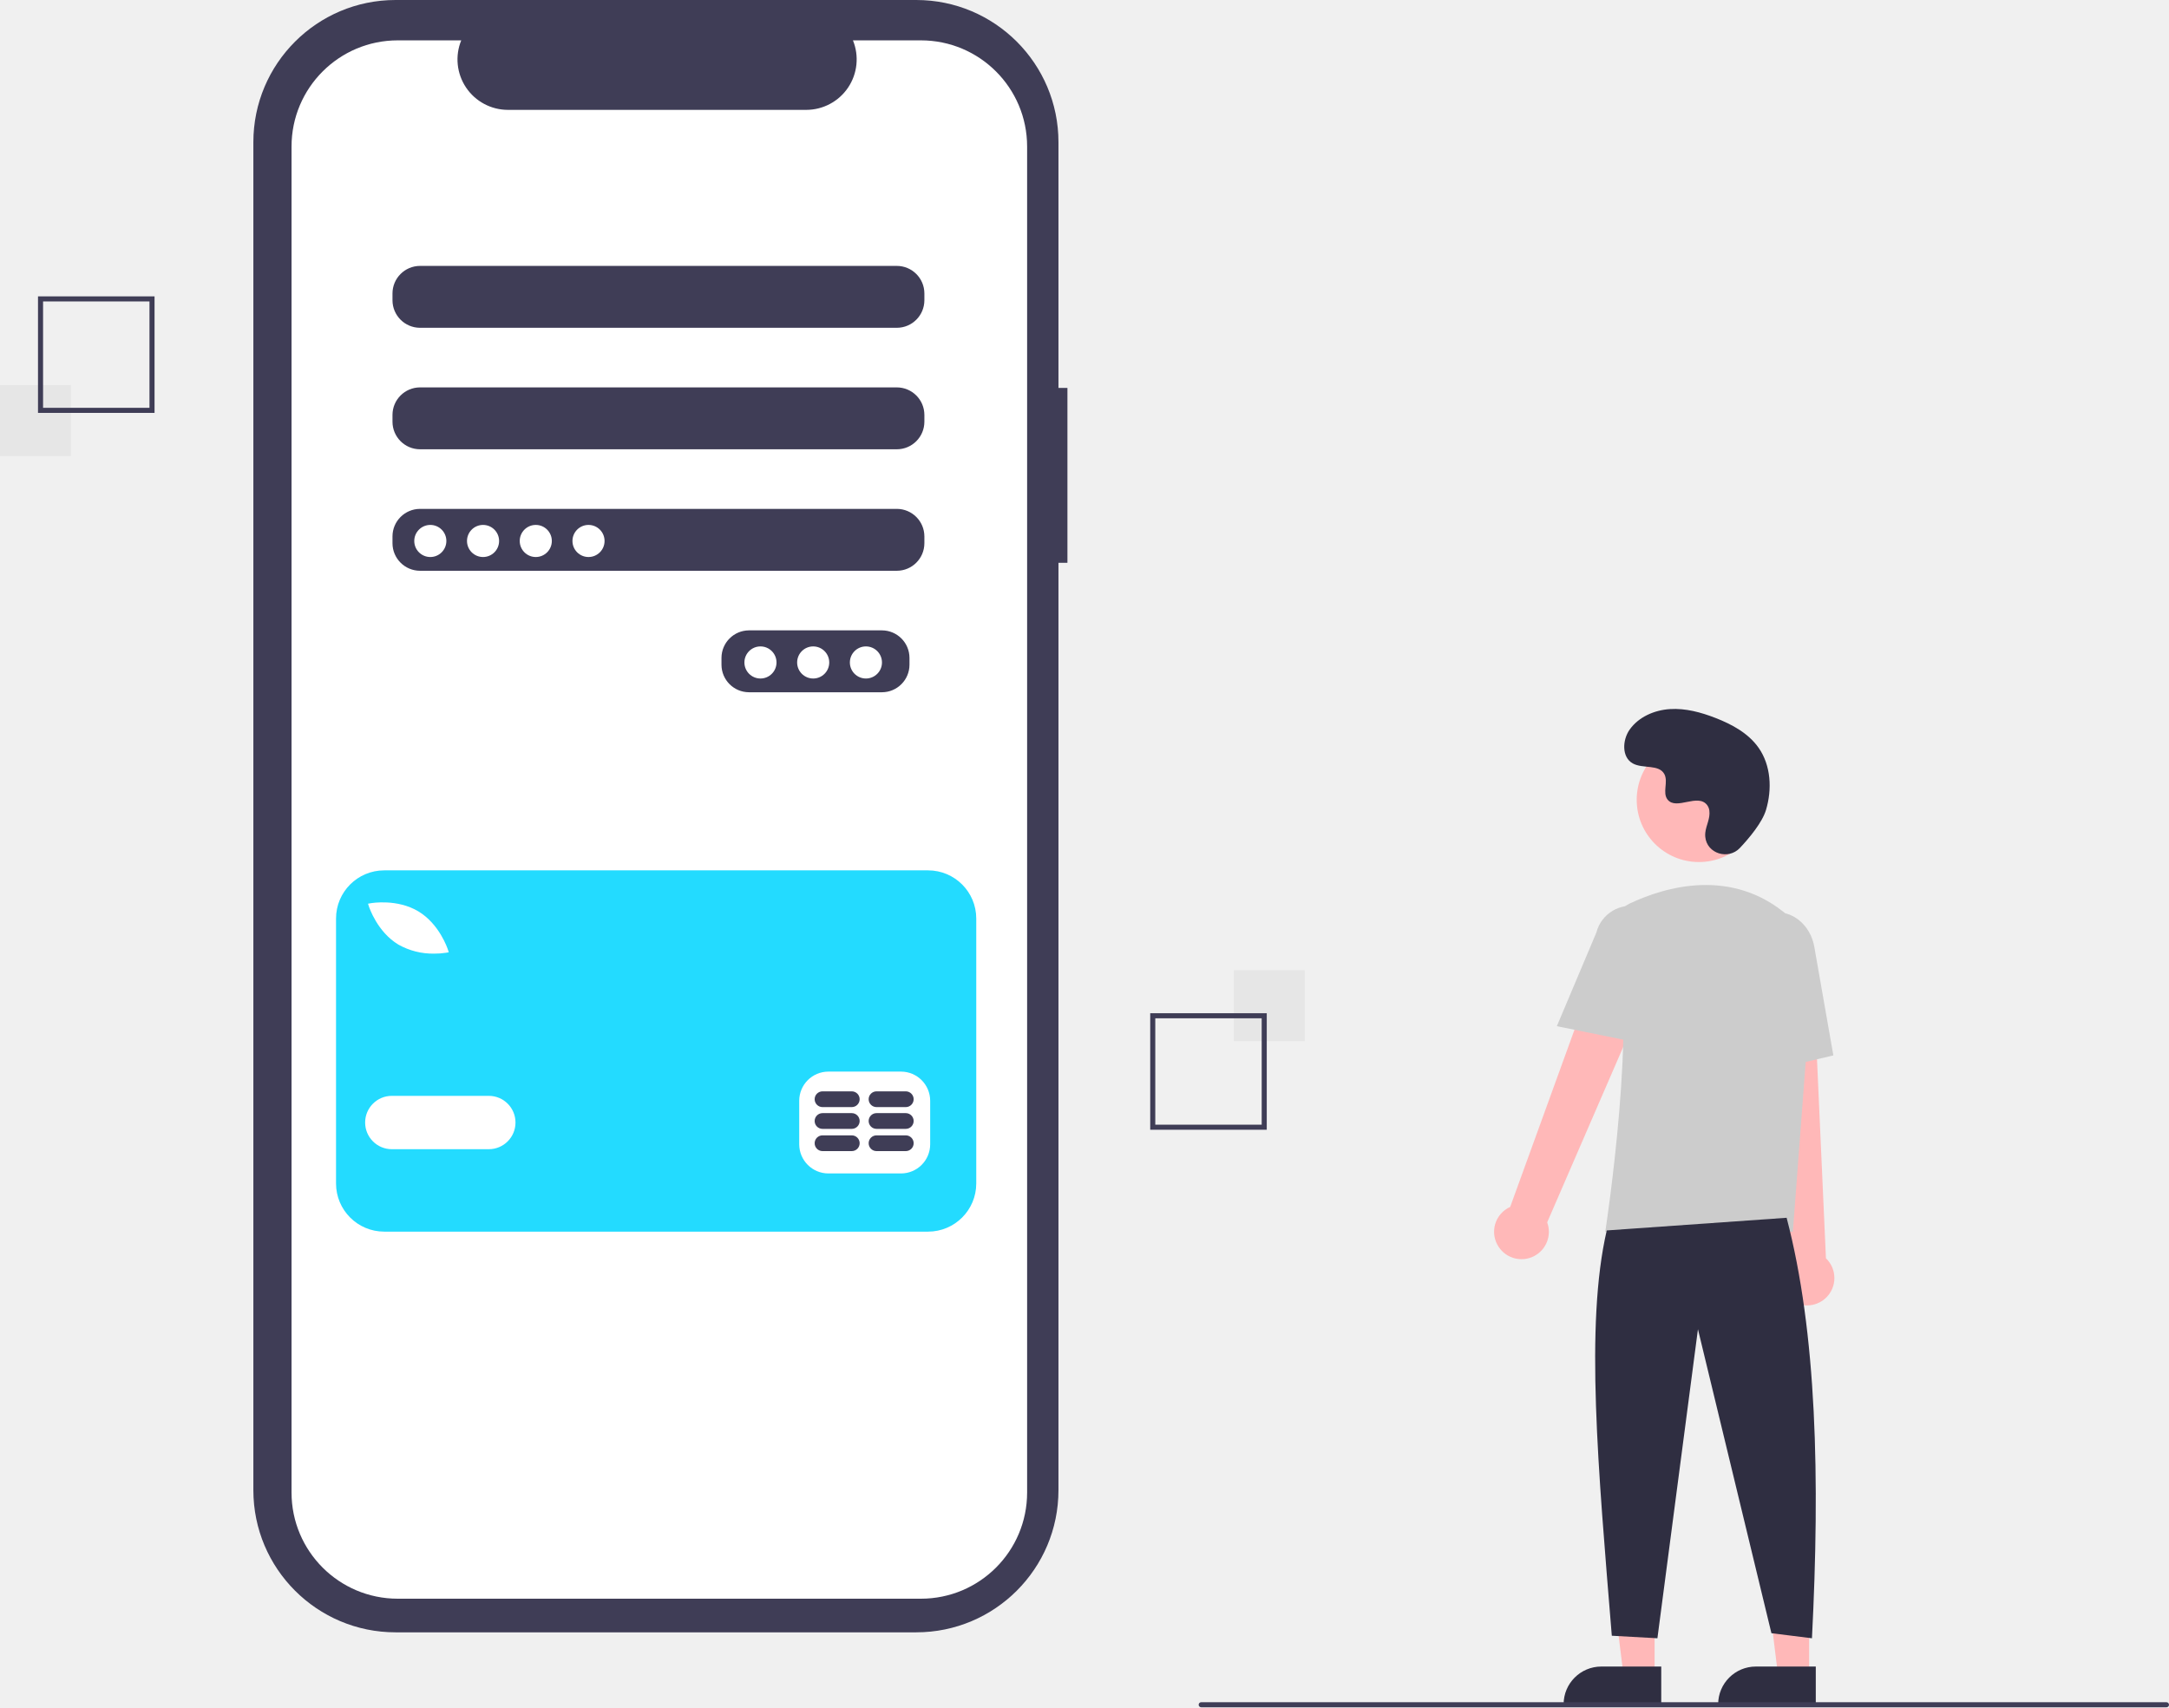
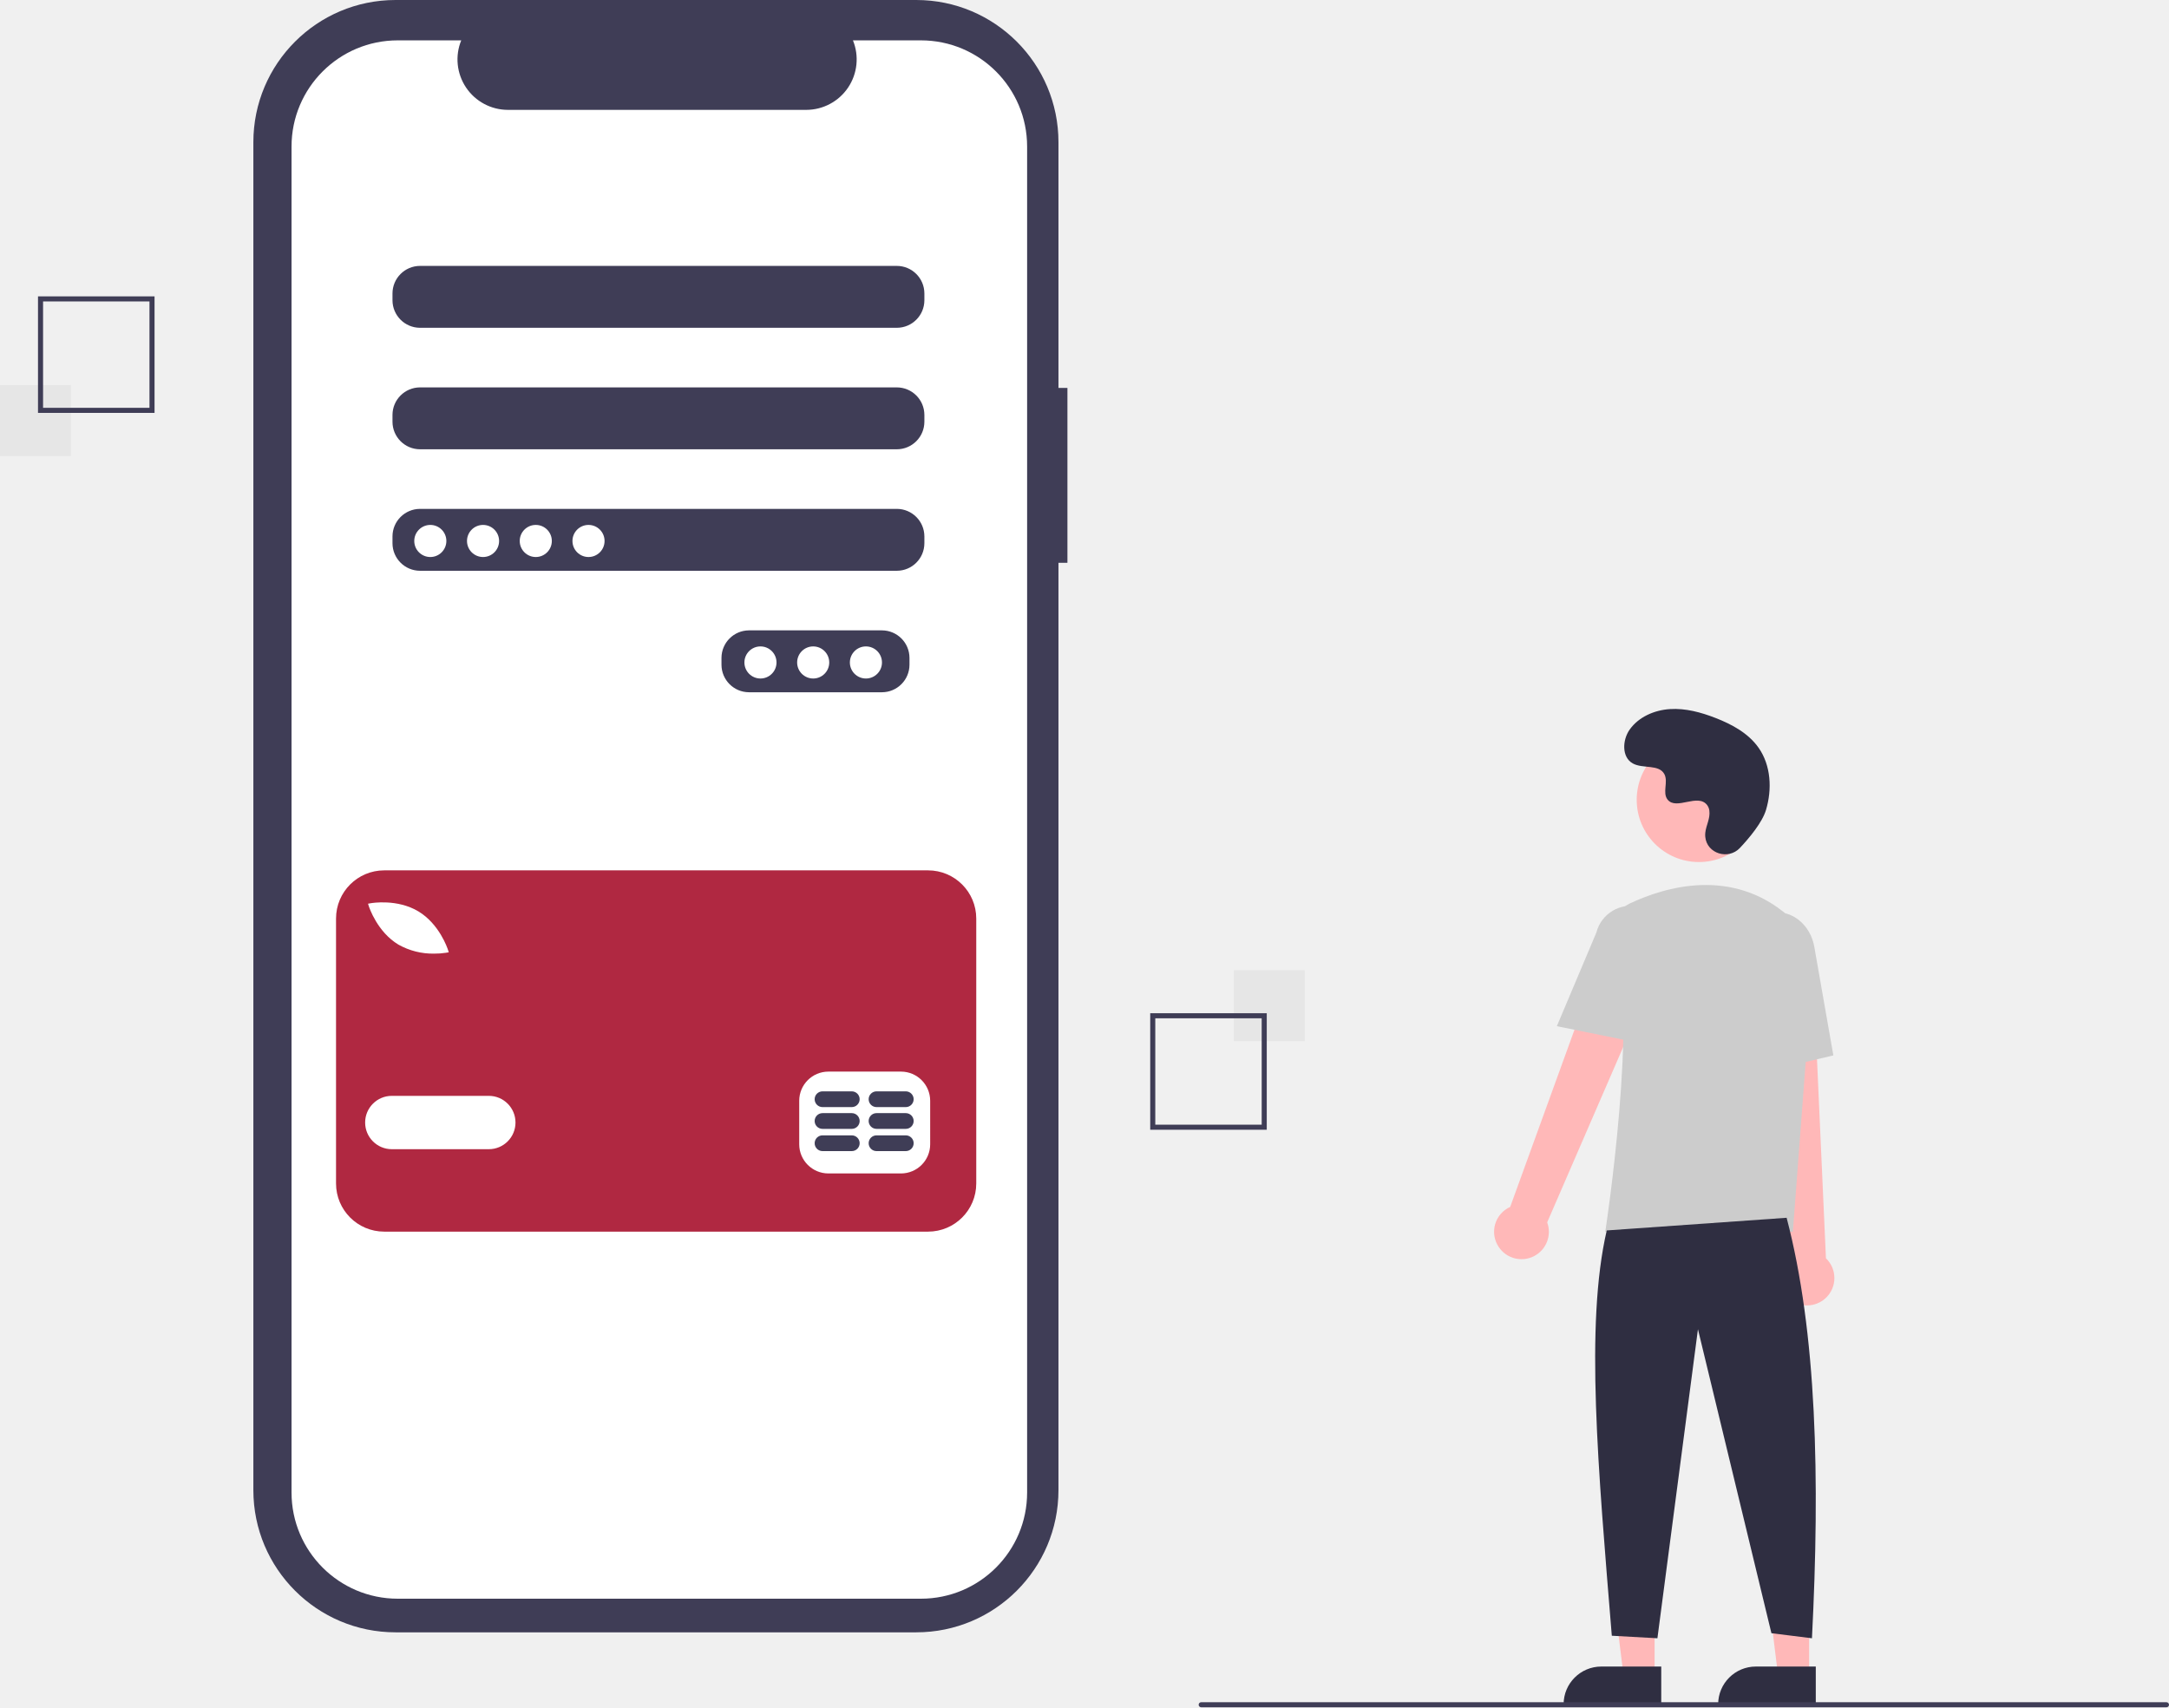
<svg xmlns="http://www.w3.org/2000/svg" data-name="Layer 1" width="856.122" height="674" viewBox="0 0 856.122 674">
  <path d="M593.264,266.136h-3.541V169.139A56.139,56.139,0,0,0,533.584,113H328.083a56.139,56.139,0,0,0-56.139,56.139v532.132a56.139,56.139,0,0,0,56.139,56.139h205.501a56.139,56.139,0,0,0,56.139-56.139V335.18h3.541Z" transform="translate(-171.939 -113)" fill="#3f3d56" />
  <path d="M535.426,128.933H508.601A19.918,19.918,0,0,1,490.16,156.374H372.431a19.918,19.918,0,0,1-18.441-27.441H328.935a41.924,41.924,0,0,0-41.924,41.924V702.209a41.924,41.924,0,0,0,41.924,41.924H535.426a41.924,41.924,0,0,0,41.924-41.924V170.857a41.924,41.924,0,0,0-41.924-41.924Zm-4.507,246.497a10.891,10.891,0,0,1-10.859,10.859H467.574a10.891,10.891,0,0,1-10.859-10.859v-2.715a10.891,10.891,0,0,1,10.859-10.859h52.486a10.891,10.891,0,0,1,10.859,10.859Zm5.882-47.961a10.891,10.891,0,0,1-10.859,10.859H337.716a10.891,10.891,0,0,1-10.859-10.859v-2.715a10.891,10.891,0,0,1,10.859-10.859H525.942a10.891,10.891,0,0,1,10.859,10.859Zm0-47.961a10.891,10.891,0,0,1-10.859,10.859H337.716a10.891,10.891,0,0,1-10.859-10.859v-2.715a10.891,10.891,0,0,1,10.859-10.859H525.942a10.891,10.891,0,0,1,10.859,10.859Zm0-47.961a10.891,10.891,0,0,1-10.859,10.859H337.716a10.891,10.891,0,0,1-10.859-10.859v-2.715a10.891,10.891,0,0,1,10.859-10.859H525.942a10.891,10.891,0,0,1,10.859,10.859Z" transform="translate(-171.939 -113)" fill="#fff" />
  <circle cx="169.849" cy="213.564" r="6.335" fill="#fff" />
  <circle cx="190.663" cy="213.564" r="6.335" fill="#fff" />
  <circle cx="211.476" cy="213.564" r="6.335" fill="#fff" />
  <circle cx="232.29" cy="213.564" r="6.335" fill="#fff" />
  <circle cx="300.16" cy="261.526" r="6.335" fill="#fff" />
  <circle cx="320.973" cy="261.526" r="6.335" fill="#fff" />
  <circle cx="341.787" cy="261.526" r="6.335" fill="#fff" />
-   <path d="M538.258,456.601H323.591a19.016,19.016,0,0,0-19.016,19.016v104.59a19.016,19.016,0,0,0,19.016,19.016H538.258a19.016,19.016,0,0,0,19.016-19.016V475.617a19.016,19.016,0,0,0-19.016-19.016Zm-219.978,12.972c.424-.077,10.476-1.787,18.799,3.221,8.323,5.007,11.521,14.691,11.653,15.1l.336,1.044-1.08.192a28.669,28.669,0,0,1-4.658.342,27.738,27.738,0,0,1-14.141-3.564c-8.323-5.007-11.52-14.69-11.652-15.099l-.337-1.044Zm46.599,97.105H326.591a10.529,10.529,0,0,1,0-21.058h38.288a10.529,10.529,0,0,1,0,21.058Zm174.209-1.914A11.52,11.52,0,0,1,527.6,576.25H498.885a11.52,11.52,0,0,1-11.486-11.486V547.534A11.52,11.52,0,0,1,498.885,536.048h28.716a11.52,11.52,0,0,1,11.486,11.486Z" transform="translate(-171.939 -113)" fill="#23dbff" />
+   <path d="M538.258,456.601H323.591a19.016,19.016,0,0,0-19.016,19.016v104.59a19.016,19.016,0,0,0,19.016,19.016H538.258a19.016,19.016,0,0,0,19.016-19.016V475.617a19.016,19.016,0,0,0-19.016-19.016Zm-219.978,12.972c.424-.077,10.476-1.787,18.799,3.221,8.323,5.007,11.521,14.691,11.653,15.1l.336,1.044-1.08.192a28.669,28.669,0,0,1-4.658.342,27.738,27.738,0,0,1-14.141-3.564c-8.323-5.007-11.52-14.69-11.652-15.099l-.337-1.044Zm46.599,97.105H326.591a10.529,10.529,0,0,1,0-21.058h38.288a10.529,10.529,0,0,1,0,21.058Zm174.209-1.914A11.52,11.52,0,0,1,527.6,576.25H498.885a11.52,11.52,0,0,1-11.486-11.486V547.534A11.52,11.52,0,0,1,498.885,536.048h28.716a11.52,11.52,0,0,1,11.486,11.486Z" transform="translate(-171.939 -113)" fill="#b02841" />
  <path d="M508.143,561.213H496.598a3.108,3.108,0,0,0,0,6.217h11.546a3.108,3.108,0,0,0,0-6.217Z" transform="translate(-171.939 -113)" fill="#3f3d56" />
  <path d="M529.459,561.213H517.913a3.108,3.108,0,0,0,0,6.217H529.459a3.108,3.108,0,0,0,0-6.217Z" transform="translate(-171.939 -113)" fill="#3f3d56" />
  <path d="M508.142,552.438H496.596a3.108,3.108,0,0,0,0,6.217h11.546a3.108,3.108,0,0,0,0-6.217Z" transform="translate(-171.939 -113)" fill="#3f3d56" />
  <path d="M529.457,552.438H517.911a3.108,3.108,0,0,0,0,6.217h11.546a3.108,3.108,0,0,0,0-6.217Z" transform="translate(-171.939 -113)" fill="#3f3d56" />
  <path d="M508.142,543.841H496.596a3.108,3.108,0,0,0,0,6.217h11.546a3.108,3.108,0,0,0,0-6.217Z" transform="translate(-171.939 -113)" fill="#3f3d56" />
  <path d="M529.457,543.841H517.911a3.108,3.108,0,0,0,0,6.217h11.546a3.108,3.108,0,0,0,0-6.217Z" transform="translate(-171.939 -113)" fill="#3f3d56" />
  <rect x="487" y="383" width="28" height="28" fill="#e6e6e6" />
  <path d="M625.939,513h46v46h-46Zm44,2h-42v42h42Z" transform="translate(-171.939 -113)" fill="#3f3d56" />
  <rect y="152" width="28" height="28" fill="#e6e6e6" />
  <path d="M232.939,276h-46V230h46Zm-44-2h42V232h-42Z" transform="translate(-171.939 -113)" fill="#3f3d56" />
  <polygon points="653.077 661.417 640.817 661.417 634.985 614.129 653.079 614.129 653.077 661.417" fill="#ffb8b8" />
  <path d="M632.06,657.914H655.704a0,0,0,0,1,0,0v14.887a0,0,0,0,1,0,0H617.173a0,0,0,0,1,0,0v0A14.887,14.887,0,0,1,632.06,657.914Z" fill="#2f2e41" />
  <polygon points="714.077 661.417 701.817 661.417 695.985 614.129 714.079 614.129 714.077 661.417" fill="#ffb8b8" />
  <path d="M693.06,657.914H716.704a0,0,0,0,1,0,0v14.887a0,0,0,0,1,0,0H678.173a0,0,0,0,1,0,0v0A14.887,14.887,0,0,1,693.06,657.914Z" fill="#2f2e41" />
  <path d="M763.515,605.303a10.743,10.743,0,0,1,4.511-15.843l41.676-114.867,20.507,11.191L782.624,595.556a10.801,10.801,0,0,1-19.109,9.748Z" transform="translate(-171.939 -113)" fill="#ffb8b8" />
  <path d="M879.754,626.887a10.743,10.743,0,0,1-2.893-16.217L863.95,489.161l23.338,1.066L892.653,609.748a10.801,10.801,0,0,1-12.9,17.139Z" transform="translate(-171.939 -113)" fill="#ffb8b8" />
  <circle cx="670.584" cy="315.756" r="24.561" fill="#ffb8b8" />
  <path d="M879.597,599.252H805.55l.089-.576c.133-.861,13.197-86.439,3.562-114.436a11.813,11.813,0,0,1,6.069-14.583h0c13.772-6.485,40.208-14.471,62.52,4.909a28.234,28.234,0,0,1,9.459,23.396Z" transform="translate(-171.939 -113)" fill="#ccc" />
  <path d="M819.772,524.884l-33.337-6.763,15.626-37.03a13.997,13.997,0,0,1,27.106,6.998Z" transform="translate(-171.939 -113)" fill="#ccc" />
  <path d="M862.468,537.442l-2.004-45.941c-1.52-8.636,3.424-16.8,11.027-18.135,7.605-1.33,15.032,4.66,16.558,13.36l7.533,42.928Z" transform="translate(-171.939 -113)" fill="#ccc" />
  <path d="M877.133,593.752c11.915,45.377,13.214,103.069,10,166l-16-2-29-120-16,122-18-1c-5.377-66.03-10.613-122.715-2-160Z" transform="translate(-171.939 -113)" fill="#2f2e41" />
  <path d="M858.706,447.738c-4.582,4.881-13.091,2.261-13.688-4.407a8.055,8.055,0,0,1,.01-1.556c.308-2.954,2.015-5.635,1.606-8.754a4.59,4.59,0,0,0-.84-2.149c-3.651-4.889-12.222,2.187-15.668-2.239-2.113-2.714.371-6.987-1.251-10.021-2.14-4.004-8.479-2.029-12.454-4.221-4.423-2.439-4.158-9.225-1.247-13.353,3.551-5.034,9.776-7.72,15.923-8.107s12.253,1.275,17.992,3.511c6.521,2.541,12.988,6.054,17.001,11.788,4.88,6.973,5.35,16.348,2.909,24.502C867.515,437.693,862.448,443.752,858.706,447.738Z" transform="translate(-171.939 -113)" fill="#2f2e41" />
  <path d="M1027.061,787h-381a1,1,0,0,1,0-2h381a1,1,0,0,1,0,2Z" transform="translate(-171.939 -113)" fill="#3f3d56" />
</svg>
